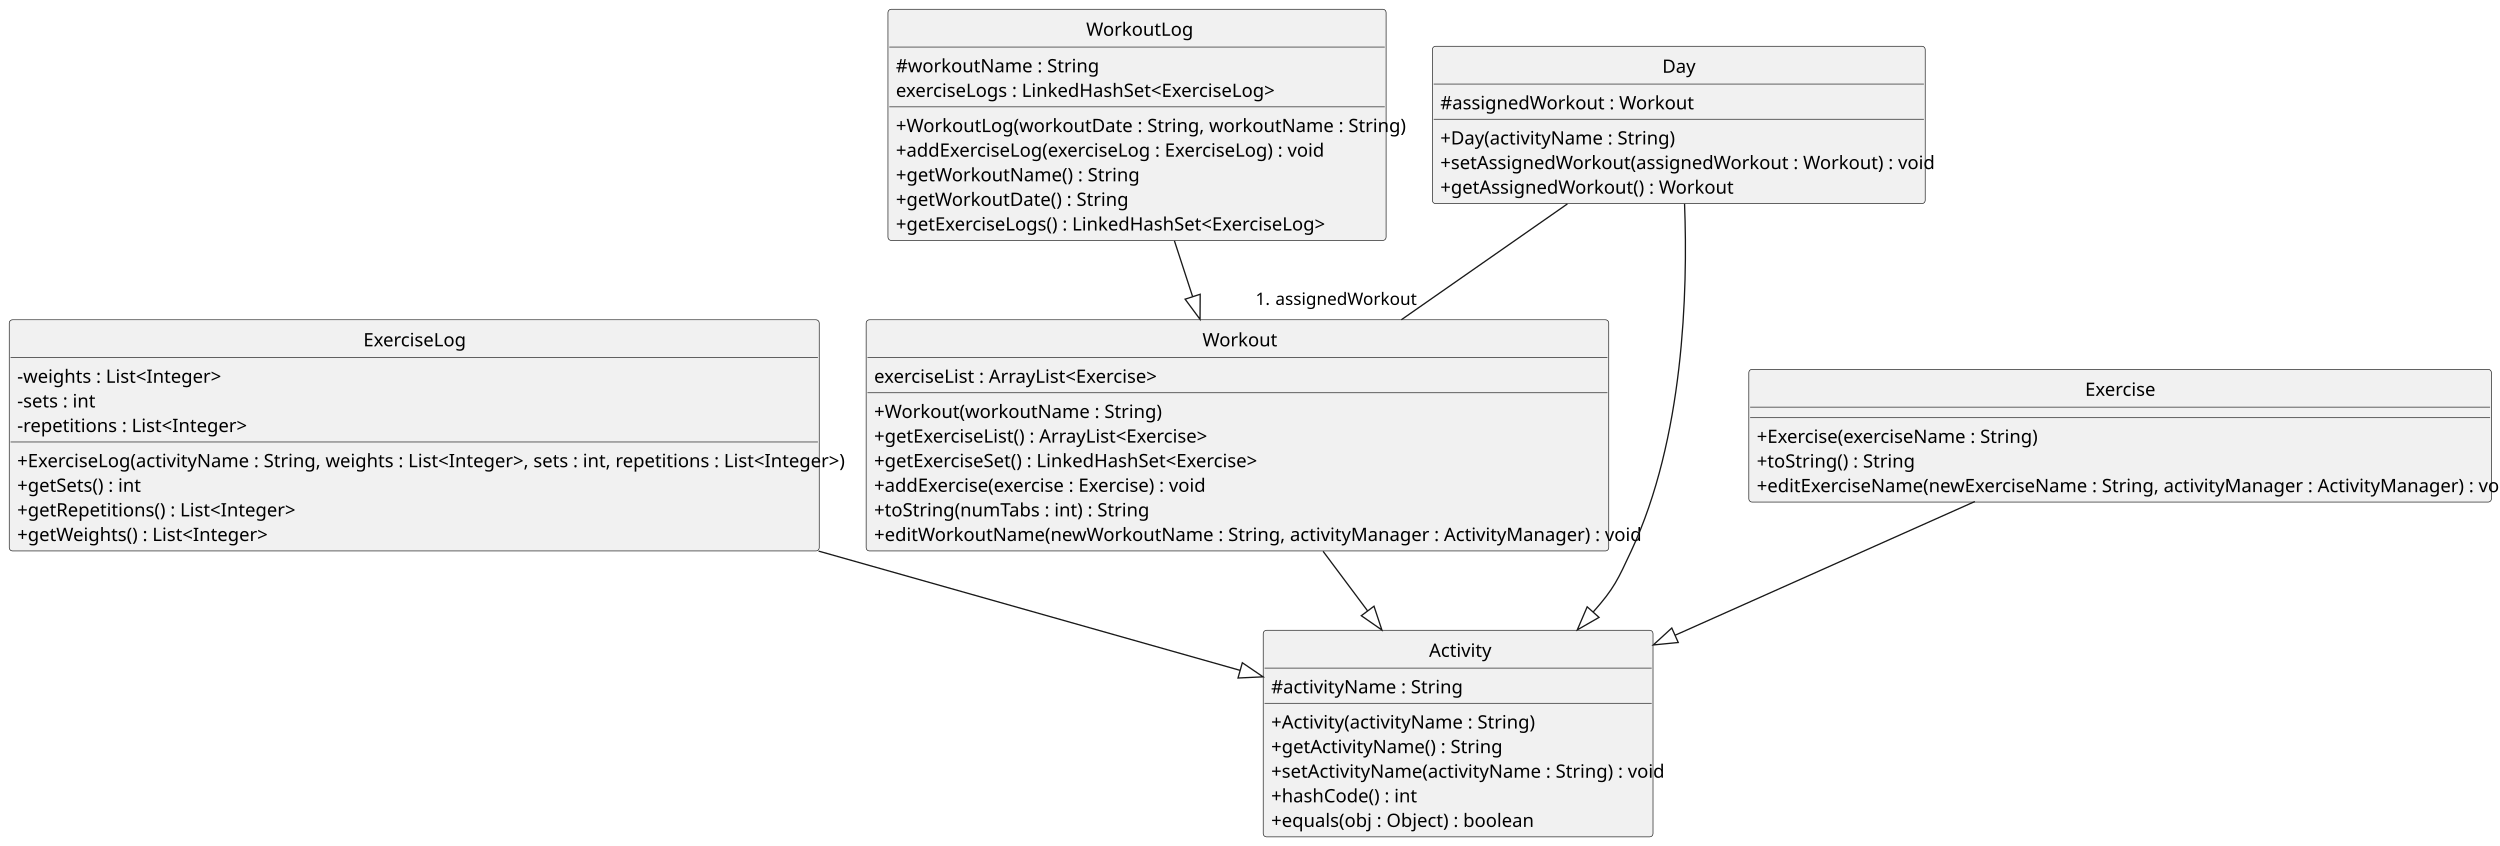
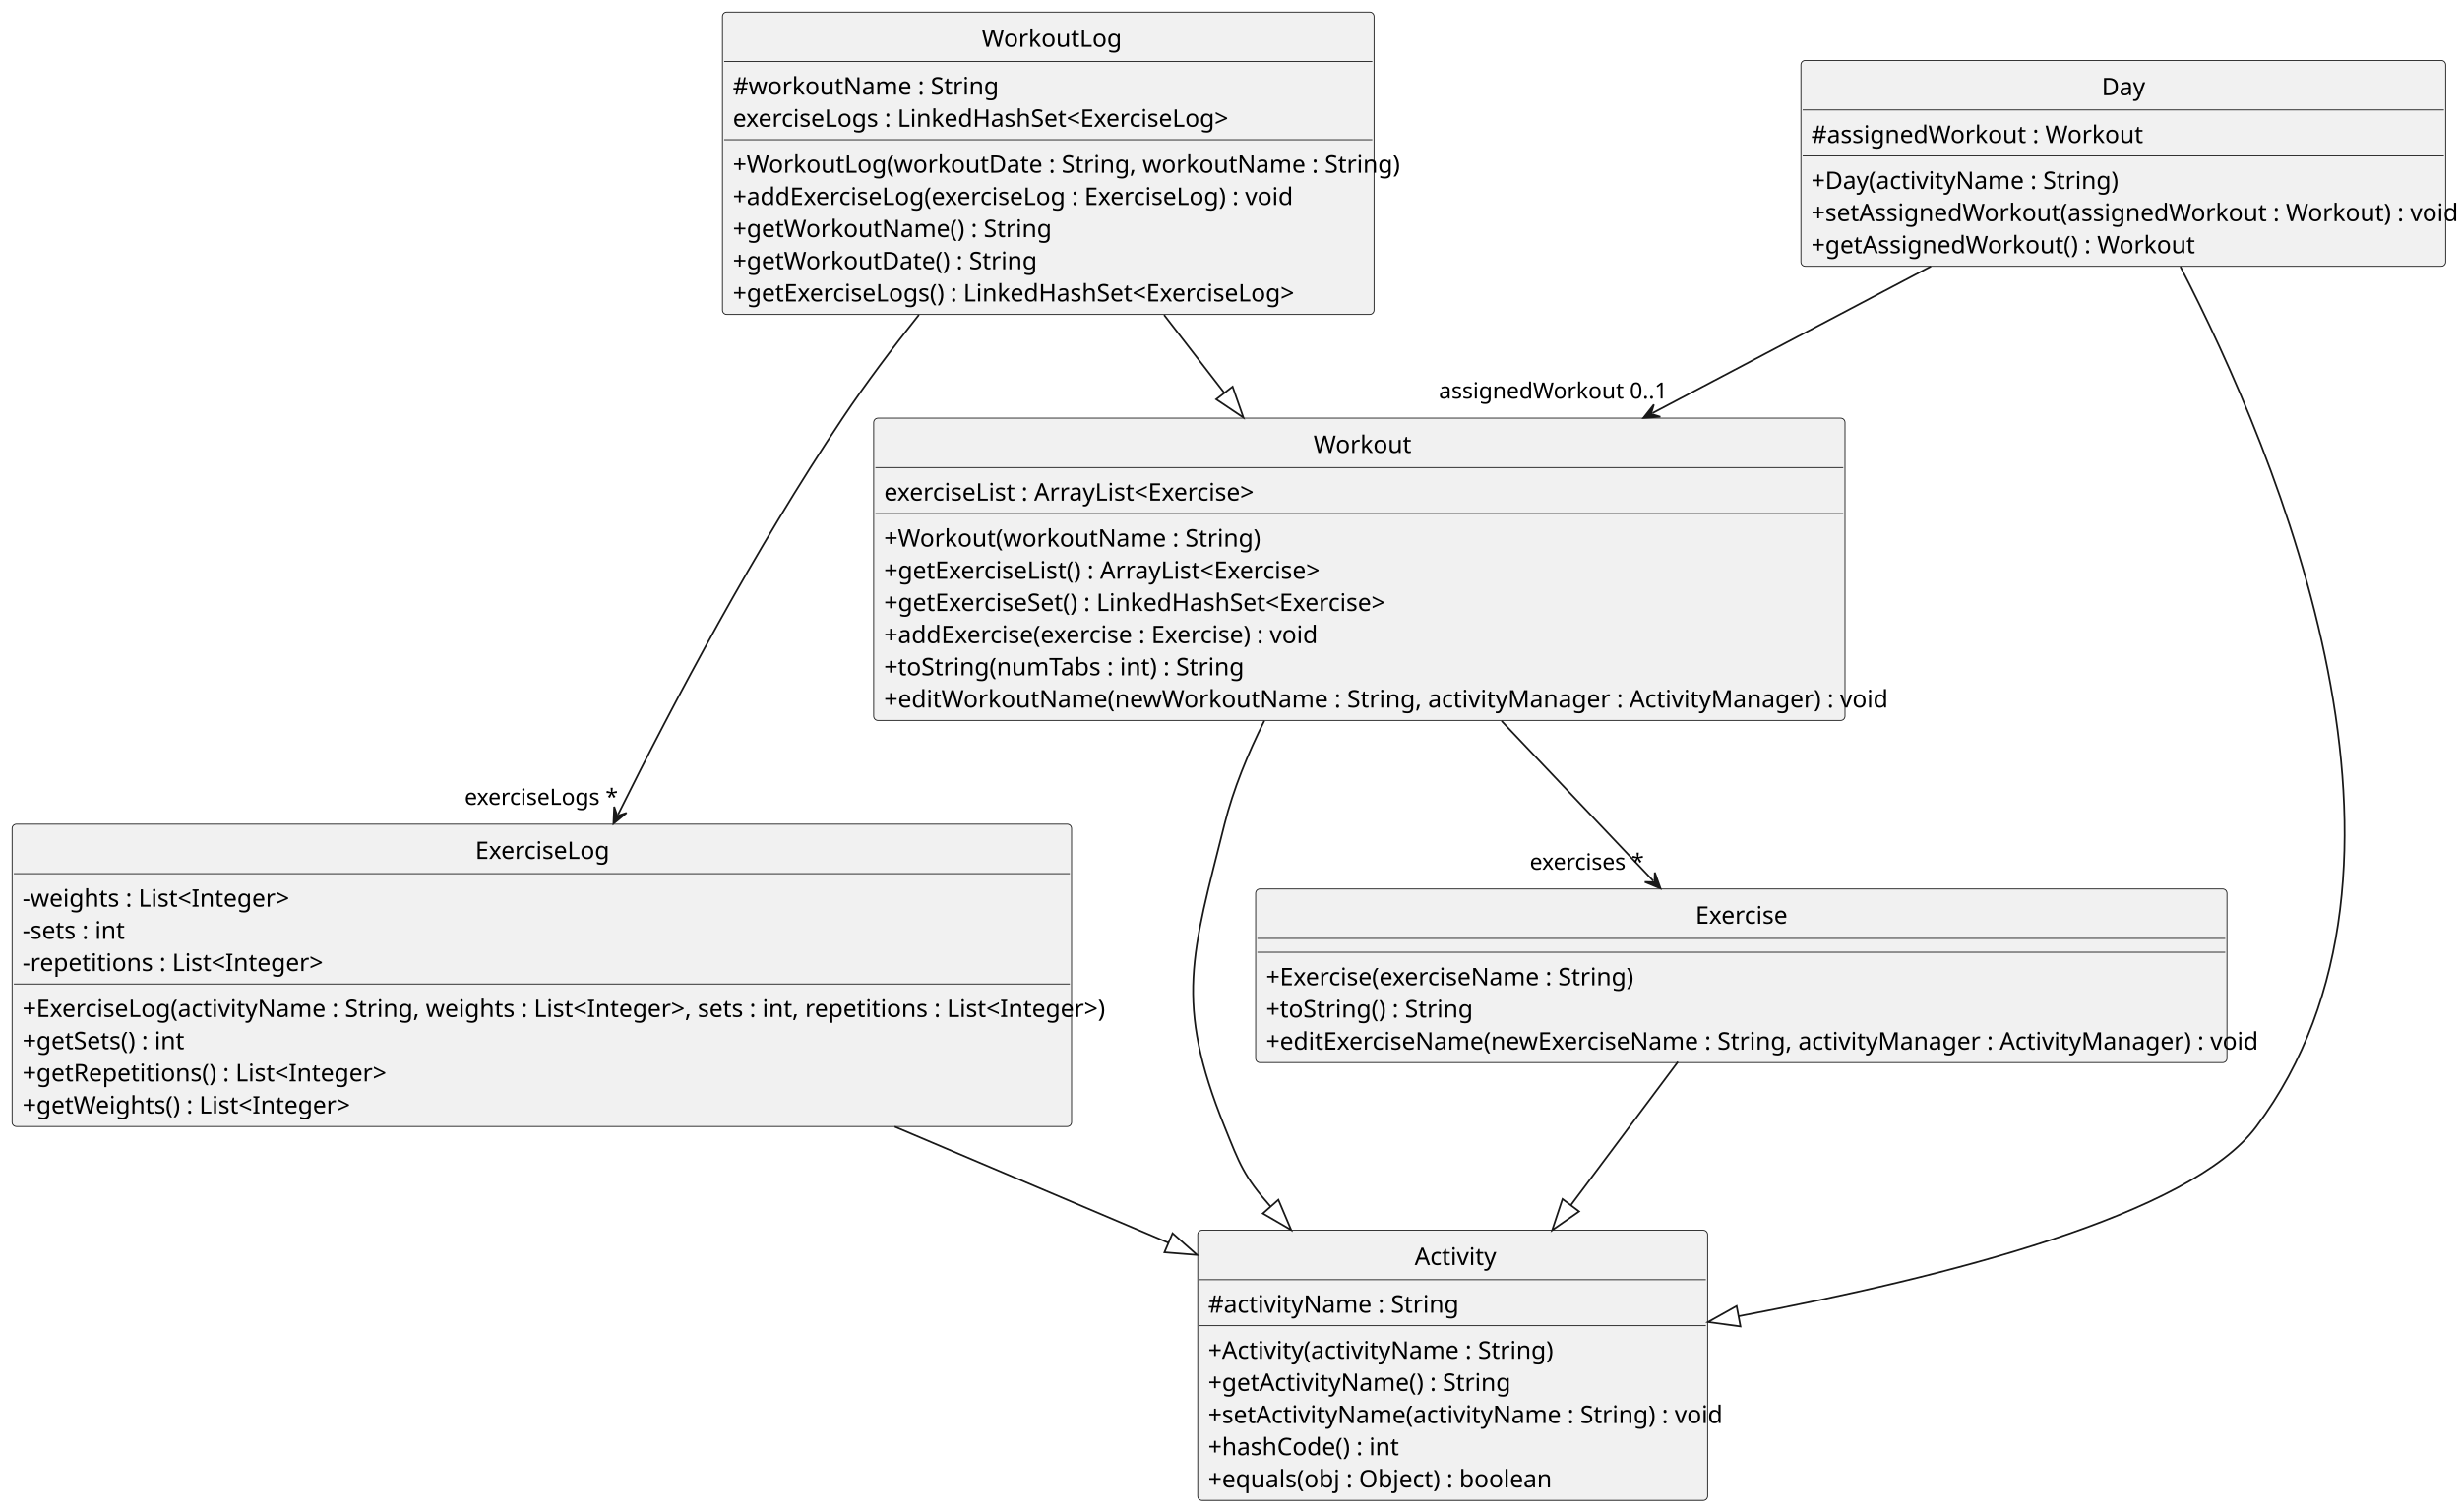
- <svg xmlns="http://www.w3.org/2000/svg" contentStyleType="text/css" height="640px" preserveAspectRatio="none" style="width:1892px;height:640px;background:#FFFFFF;" version="1.1" viewBox="0 0 1892 640" width="1892px" zoomAndPan="magnify">
+ <svg xmlns="http://www.w3.org/2000/svg" contentStyleType="text/css" height="525px" preserveAspectRatio="none" style="width:854px;height:525px;background:#FFFFFF;" version="1.1" viewBox="0 0 854 525" width="854.4px" zoomAndPan="magnify">
  <defs />
  <g>
    <g id="elem_Activity">
-       <rect codeLine="4" fill="#F1F1F1" height="156.348" id="Activity" rx="2.5" ry="2.5" style="stroke:#181818;stroke-width:0.5;" width="295" x="956" y="477" />
-       <text fill="#000000" font-family="sans-serif" font-size="14" lengthAdjust="spacing" textLength="44" x="1081.5" y="497.107">Activity</text>
-       <line style="stroke:#181818;stroke-width:0.5;" x1="957" x2="1250" y1="505.621" y2="505.621" />
-       <text fill="#000000" font-family="sans-serif" font-size="14" lengthAdjust="spacing" textLength="136" x="962" y="524.729">#activityName : String</text>
-       <line style="stroke:#181818;stroke-width:0.5;" x1="957" x2="1250" y1="532.242" y2="532.242" />
-       <text fill="#000000" font-family="sans-serif" font-size="14" lengthAdjust="spacing" textLength="190" x="962" y="551.35">+Activity(activityName : String)</text>
-       <text fill="#000000" font-family="sans-serif" font-size="14" lengthAdjust="spacing" textLength="167" x="962" y="569.971">+getActivityName() : String</text>
-       <text fill="#000000" font-family="sans-serif" font-size="14" lengthAdjust="spacing" textLength="283" x="962" y="588.592">+setActivityName(activityName : String) : void</text>
-       <text fill="#000000" font-family="sans-serif" font-size="14" lengthAdjust="spacing" textLength="110" x="962" y="607.213">+hashCode() : int</text>
-       <text fill="#000000" font-family="sans-serif" font-size="14" lengthAdjust="spacing" textLength="195" x="962" y="625.834">+equals(obj : Object) : boolean</text>
+       <rect codeLine="4" fill="#F1F1F1" height="93.809" id="Activity" rx="1.5" ry="1.5" style="stroke:#181818;stroke-width:0.3;" width="177" x="415.8" y="427.2" />
+       <text fill="#000000" font-family="sans-serif" font-size="8.4" lengthAdjust="spacing" textLength="26.4" x="491.1" y="439.264">Activity</text>
+       <line style="stroke:#181818;stroke-width:0.3;" x1="416.4" x2="592.2" y1="444.373" y2="444.373" />
+       <text fill="#000000" font-family="sans-serif" font-size="8.4" lengthAdjust="spacing" textLength="81.6" x="419.4" y="455.837">#activityName : String</text>
+       <line style="stroke:#181818;stroke-width:0.3;" x1="416.4" x2="592.2" y1="460.345" y2="460.345" />
+       <text fill="#000000" font-family="sans-serif" font-size="8.4" lengthAdjust="spacing" textLength="114" x="419.4" y="471.81">+Activity(activityName : String)</text>
+       <text fill="#000000" font-family="sans-serif" font-size="8.4" lengthAdjust="spacing" textLength="100.2" x="419.4" y="482.982">+getActivityName() : String</text>
+       <text fill="#000000" font-family="sans-serif" font-size="8.4" lengthAdjust="spacing" textLength="169.8" x="419.4" y="494.155">+setActivityName(activityName : String) : void</text>
+       <text fill="#000000" font-family="sans-serif" font-size="8.4" lengthAdjust="spacing" textLength="66" x="419.4" y="505.328">+hashCode() : int</text>
+       <text fill="#000000" font-family="sans-serif" font-size="8.4" lengthAdjust="spacing" textLength="117" x="419.4" y="516.5">+equals(obj : Object) : boolean</text>
    </g>
    <g id="elem_ExerciseLog">
-       <rect codeLine="12" fill="#F1F1F1" height="174.969" id="ExerciseLog" rx="2.5" ry="2.5" style="stroke:#181818;stroke-width:0.5;" width="613" x="7" y="242" />
-       <text fill="#000000" font-family="sans-serif" font-size="14" lengthAdjust="spacing" textLength="77" x="275" y="262.107">ExerciseLog</text>
-       <line style="stroke:#181818;stroke-width:0.5;" x1="8" x2="619" y1="270.621" y2="270.621" />
-       <text fill="#000000" font-family="sans-serif" font-size="14" lengthAdjust="spacing" textLength="146" x="13" y="289.728">-weights : List&lt;Integer&gt;</text>
-       <text fill="#000000" font-family="sans-serif" font-size="14" lengthAdjust="spacing" textLength="58" x="13" y="308.35">-sets : int</text>
-       <text fill="#000000" font-family="sans-serif" font-size="14" lengthAdjust="spacing" textLength="165" x="13" y="326.971">-repetitions : List&lt;Integer&gt;</text>
-       <line style="stroke:#181818;stroke-width:0.5;" x1="8" x2="619" y1="334.484" y2="334.484" />
-       <text fill="#000000" font-family="sans-serif" font-size="14" lengthAdjust="spacing" textLength="601" x="13" y="353.592">+ExerciseLog(activityName : String, weights : List&lt;Integer&gt;, sets : int, repetitions : List&lt;Integer&gt;)</text>
-       <text fill="#000000" font-family="sans-serif" font-size="14" lengthAdjust="spacing" textLength="93" x="13" y="372.213">+getSets() : int</text>
-       <text fill="#000000" font-family="sans-serif" font-size="14" lengthAdjust="spacing" textLength="203" x="13" y="390.834">+getRepetitions() : List&lt;Integer&gt;</text>
-       <text fill="#000000" font-family="sans-serif" font-size="14" lengthAdjust="spacing" textLength="183" x="13" y="409.455">+getWeights() : List&lt;Integer&gt;</text>
+       <rect codeLine="12" fill="#F1F1F1" height="104.981" id="ExerciseLog" rx="1.5" ry="1.5" style="stroke:#181818;stroke-width:0.3;" width="367.8" x="4.2" y="286.2" />
+       <text fill="#000000" font-family="sans-serif" font-size="8.4" lengthAdjust="spacing" textLength="46.2" x="165" y="298.264">ExerciseLog</text>
+       <line style="stroke:#181818;stroke-width:0.3;" x1="4.8" x2="371.4" y1="303.373" y2="303.373" />
+       <text fill="#000000" font-family="sans-serif" font-size="8.4" lengthAdjust="spacing" textLength="87.6" x="7.8" y="314.837">-weights : List&lt;Integer&gt;</text>
+       <text fill="#000000" font-family="sans-serif" font-size="8.4" lengthAdjust="spacing" textLength="34.8" x="7.8" y="326.01">-sets : int</text>
+       <text fill="#000000" font-family="sans-serif" font-size="8.4" lengthAdjust="spacing" textLength="99" x="7.8" y="337.182">-repetitions : List&lt;Integer&gt;</text>
+       <line style="stroke:#181818;stroke-width:0.3;" x1="4.8" x2="371.4" y1="341.691" y2="341.691" />
+       <text fill="#000000" font-family="sans-serif" font-size="8.4" lengthAdjust="spacing" textLength="360.6" x="7.8" y="353.155">+ExerciseLog(activityName : String, weights : List&lt;Integer&gt;, sets : int, repetitions : List&lt;Integer&gt;)</text>
+       <text fill="#000000" font-family="sans-serif" font-size="8.4" lengthAdjust="spacing" textLength="55.8" x="7.8" y="364.328">+getSets() : int</text>
+       <text fill="#000000" font-family="sans-serif" font-size="8.4" lengthAdjust="spacing" textLength="121.8" x="7.8" y="375.5">+getRepetitions() : List&lt;Integer&gt;</text>
+       <text fill="#000000" font-family="sans-serif" font-size="8.4" lengthAdjust="spacing" textLength="109.8" x="7.8" y="386.673">+getWeights() : List&lt;Integer&gt;</text>
    </g>
    <g id="elem_WorkoutLog">
-       <rect codeLine="22" fill="#F1F1F1" height="174.969" id="WorkoutLog" rx="2.5" ry="2.5" style="stroke:#181818;stroke-width:0.5;" width="377" x="672" y="7" />
-       <text fill="#000000" font-family="sans-serif" font-size="14" lengthAdjust="spacing" textLength="77" x="822" y="27.107">WorkoutLog</text>
-       <line style="stroke:#181818;stroke-width:0.5;" x1="673" x2="1048" y1="35.621" y2="35.621" />
-       <text fill="#000000" font-family="sans-serif" font-size="14" lengthAdjust="spacing" textLength="142" x="678" y="54.728">#workoutName : String</text>
-       <text fill="#000000" font-family="sans-serif" font-size="14" lengthAdjust="spacing" textLength="283" x="678" y="73.35">exerciseLogs : LinkedHashSet&lt;ExerciseLog&gt;</text>
-       <line style="stroke:#181818;stroke-width:0.5;" x1="673" x2="1048" y1="80.863" y2="80.863" />
-       <text fill="#000000" font-family="sans-serif" font-size="14" lengthAdjust="spacing" textLength="365" x="678" y="99.971">+WorkoutLog(workoutDate : String, workoutName : String)</text>
-       <text fill="#000000" font-family="sans-serif" font-size="14" lengthAdjust="spacing" textLength="322" x="678" y="118.592">+addExerciseLog(exerciseLog : ExerciseLog) : void</text>
-       <text fill="#000000" font-family="sans-serif" font-size="14" lengthAdjust="spacing" textLength="176" x="678" y="137.213">+getWorkoutName() : String</text>
-       <text fill="#000000" font-family="sans-serif" font-size="14" lengthAdjust="spacing" textLength="170" x="678" y="155.834">+getWorkoutDate() : String</text>
-       <text fill="#000000" font-family="sans-serif" font-size="14" lengthAdjust="spacing" textLength="322" x="678" y="174.455">+getExerciseLogs() : LinkedHashSet&lt;ExerciseLog&gt;</text>
+       <rect codeLine="22" fill="#F1F1F1" height="104.981" id="WorkoutLog" rx="1.5" ry="1.5" style="stroke:#181818;stroke-width:0.3;" width="226.2" x="250.8" y="4.2" />
+       <text fill="#000000" font-family="sans-serif" font-size="8.4" lengthAdjust="spacing" textLength="46.2" x="340.8" y="16.265">WorkoutLog</text>
+       <line style="stroke:#181818;stroke-width:0.3;" x1="251.4" x2="476.4" y1="21.373" y2="21.373" />
+       <text fill="#000000" font-family="sans-serif" font-size="8.4" lengthAdjust="spacing" textLength="85.2" x="254.4" y="32.837">#workoutName : String</text>
+       <text fill="#000000" font-family="sans-serif" font-size="8.4" lengthAdjust="spacing" textLength="169.8" x="254.4" y="44.01">exerciseLogs : LinkedHashSet&lt;ExerciseLog&gt;</text>
+       <line style="stroke:#181818;stroke-width:0.3;" x1="251.4" x2="476.4" y1="48.518" y2="48.518" />
+       <text fill="#000000" font-family="sans-serif" font-size="8.4" lengthAdjust="spacing" textLength="219" x="254.4" y="59.982">+WorkoutLog(workoutDate : String, workoutName : String)</text>
+       <text fill="#000000" font-family="sans-serif" font-size="8.4" lengthAdjust="spacing" textLength="193.2" x="254.4" y="71.155">+addExerciseLog(exerciseLog : ExerciseLog) : void</text>
+       <text fill="#000000" font-family="sans-serif" font-size="8.4" lengthAdjust="spacing" textLength="105.6" x="254.4" y="82.328">+getWorkoutName() : String</text>
+       <text fill="#000000" font-family="sans-serif" font-size="8.4" lengthAdjust="spacing" textLength="102" x="254.4" y="93.5">+getWorkoutDate() : String</text>
+       <text fill="#000000" font-family="sans-serif" font-size="8.4" lengthAdjust="spacing" textLength="193.2" x="254.4" y="104.673">+getExerciseLogs() : LinkedHashSet&lt;ExerciseLog&gt;</text>
    </g>
    <g id="elem_Workout">
-       <rect codeLine="45" fill="#F1F1F1" height="174.969" id="Workout" rx="2.5" ry="2.5" style="stroke:#181818;stroke-width:0.5;" width="562" x="655.5" y="242" />
-       <text fill="#000000" font-family="sans-serif" font-size="14" lengthAdjust="spacing" textLength="53" x="910" y="262.107">Workout</text>
-       <line style="stroke:#181818;stroke-width:0.5;" x1="656.5" x2="1216.5" y1="270.621" y2="270.621" />
-       <text fill="#000000" font-family="sans-serif" font-size="14" lengthAdjust="spacing" textLength="211" x="661.5" y="289.728">exerciseList : ArrayList&lt;Exercise&gt;</text>
-       <line style="stroke:#181818;stroke-width:0.5;" x1="656.5" x2="1216.5" y1="297.242" y2="297.242" />
-       <text fill="#000000" font-family="sans-serif" font-size="14" lengthAdjust="spacing" textLength="205" x="661.5" y="316.35">+Workout(workoutName : String)</text>
-       <text fill="#000000" font-family="sans-serif" font-size="14" lengthAdjust="spacing" textLength="250" x="661.5" y="334.971">+getExerciseList() : ArrayList&lt;Exercise&gt;</text>
-       <text fill="#000000" font-family="sans-serif" font-size="14" lengthAdjust="spacing" textLength="288" x="661.5" y="353.592">+getExerciseSet() : LinkedHashSet&lt;Exercise&gt;</text>
-       <text fill="#000000" font-family="sans-serif" font-size="14" lengthAdjust="spacing" textLength="250" x="661.5" y="372.213">+addExercise(exercise : Exercise) : void</text>
-       <text fill="#000000" font-family="sans-serif" font-size="14" lengthAdjust="spacing" textLength="202" x="661.5" y="390.834">+toString(numTabs : int) : String</text>
-       <text fill="#000000" font-family="sans-serif" font-size="14" lengthAdjust="spacing" textLength="550" x="661.5" y="409.455">+editWorkoutName(newWorkoutName : String, activityManager : ActivityManager) : void</text>
+       <rect codeLine="45" fill="#F1F1F1" height="104.981" id="Workout" rx="1.5" ry="1.5" style="stroke:#181818;stroke-width:0.3;" width="337.2" x="303.3" y="145.2" />
+       <text fill="#000000" font-family="sans-serif" font-size="8.4" lengthAdjust="spacing" textLength="31.8" x="456" y="157.264">Workout</text>
+       <line style="stroke:#181818;stroke-width:0.3;" x1="303.9" x2="639.9" y1="162.373" y2="162.373" />
+       <text fill="#000000" font-family="sans-serif" font-size="8.4" lengthAdjust="spacing" textLength="126.6" x="306.9" y="173.837">exerciseList : ArrayList&lt;Exercise&gt;</text>
+       <line style="stroke:#181818;stroke-width:0.3;" x1="303.9" x2="639.9" y1="178.345" y2="178.345" />
+       <text fill="#000000" font-family="sans-serif" font-size="8.4" lengthAdjust="spacing" textLength="123" x="306.9" y="189.81">+Workout(workoutName : String)</text>
+       <text fill="#000000" font-family="sans-serif" font-size="8.4" lengthAdjust="spacing" textLength="150" x="306.9" y="200.982">+getExerciseList() : ArrayList&lt;Exercise&gt;</text>
+       <text fill="#000000" font-family="sans-serif" font-size="8.4" lengthAdjust="spacing" textLength="172.8" x="306.9" y="212.155">+getExerciseSet() : LinkedHashSet&lt;Exercise&gt;</text>
+       <text fill="#000000" font-family="sans-serif" font-size="8.4" lengthAdjust="spacing" textLength="150" x="306.9" y="223.328">+addExercise(exercise : Exercise) : void</text>
+       <text fill="#000000" font-family="sans-serif" font-size="8.4" lengthAdjust="spacing" textLength="121.2" x="306.9" y="234.5">+toString(numTabs : int) : String</text>
+       <text fill="#000000" font-family="sans-serif" font-size="8.4" lengthAdjust="spacing" textLength="330" x="306.9" y="245.673">+editWorkoutName(newWorkoutName : String, activityManager : ActivityManager) : void</text>
    </g>
    <g id="elem_Day">
-       <rect codeLine="32" fill="#F1F1F1" height="119.106" id="Day" rx="2.5" ry="2.5" style="stroke:#181818;stroke-width:0.5;" width="373" x="1084" y="35" />
-       <text fill="#000000" font-family="sans-serif" font-size="14" lengthAdjust="spacing" textLength="25" x="1258" y="55.107">Day</text>
-       <line style="stroke:#181818;stroke-width:0.5;" x1="1085" x2="1456" y1="63.621" y2="63.621" />
-       <text fill="#000000" font-family="sans-serif" font-size="14" lengthAdjust="spacing" textLength="183" x="1090" y="82.728">#assignedWorkout : Workout</text>
-       <line style="stroke:#181818;stroke-width:0.5;" x1="1085" x2="1456" y1="90.242" y2="90.242" />
-       <text fill="#000000" font-family="sans-serif" font-size="14" lengthAdjust="spacing" textLength="171" x="1090" y="109.35">+Day(activityName : String)</text>
-       <text fill="#000000" font-family="sans-serif" font-size="14" lengthAdjust="spacing" textLength="361" x="1090" y="127.971">+setAssignedWorkout(assignedWorkout : Workout) : void</text>
-       <text fill="#000000" font-family="sans-serif" font-size="14" lengthAdjust="spacing" textLength="214" x="1090" y="146.592">+getAssignedWorkout() : Workout</text>
+       <rect codeLine="32" fill="#F1F1F1" height="71.463" id="Day" rx="1.5" ry="1.5" style="stroke:#181818;stroke-width:0.3;" width="223.8" x="625.2" y="21" />
+       <text fill="#000000" font-family="sans-serif" font-size="8.4" lengthAdjust="spacing" textLength="15" x="729.6" y="33.065">Day</text>
+       <line style="stroke:#181818;stroke-width:0.3;" x1="625.8" x2="848.4" y1="38.173" y2="38.173" />
+       <text fill="#000000" font-family="sans-serif" font-size="8.4" lengthAdjust="spacing" textLength="109.8" x="628.8" y="49.637">#assignedWorkout : Workout</text>
+       <line style="stroke:#181818;stroke-width:0.3;" x1="625.8" x2="848.4" y1="54.145" y2="54.145" />
+       <text fill="#000000" font-family="sans-serif" font-size="8.4" lengthAdjust="spacing" textLength="102.6" x="628.8" y="65.61">+Day(activityName : String)</text>
+       <text fill="#000000" font-family="sans-serif" font-size="8.4" lengthAdjust="spacing" textLength="216.6" x="628.8" y="76.782">+setAssignedWorkout(assignedWorkout : Workout) : void</text>
+       <text fill="#000000" font-family="sans-serif" font-size="8.4" lengthAdjust="spacing" textLength="128.4" x="628.8" y="87.955">+getAssignedWorkout() : Workout</text>
    </g>
    <g id="elem_Exercise">
-       <rect codeLine="39" fill="#F1F1F1" height="100.484" id="Exercise" rx="2.5" ry="2.5" style="stroke:#181818;stroke-width:0.5;" width="562" x="1323.5" y="279.5" />
-       <text fill="#000000" font-family="sans-serif" font-size="14" lengthAdjust="spacing" textLength="53" x="1578" y="299.607">Exercise</text>
-       <line style="stroke:#181818;stroke-width:0.5;" x1="1324.5" x2="1884.5" y1="308.121" y2="308.121" />
-       <line style="stroke:#181818;stroke-width:0.5;" x1="1324.5" x2="1884.5" y1="316.121" y2="316.121" />
-       <text fill="#000000" font-family="sans-serif" font-size="14" lengthAdjust="spacing" textLength="208" x="1329.5" y="335.228">+Exercise(exerciseName : String)</text>
-       <text fill="#000000" font-family="sans-serif" font-size="14" lengthAdjust="spacing" textLength="116" x="1329.5" y="353.85">+toString() : String</text>
-       <text fill="#000000" font-family="sans-serif" font-size="14" lengthAdjust="spacing" textLength="550" x="1329.5" y="372.471">+editExerciseName(newExerciseName : String, activityManager : ActivityManager) : void</text>
+       <rect codeLine="39" fill="#F1F1F1" height="60.291" id="Exercise" rx="1.5" ry="1.5" style="stroke:#181818;stroke-width:0.3;" width="337.2" x="435.9" y="308.7" />
+       <text fill="#000000" font-family="sans-serif" font-size="8.4" lengthAdjust="spacing" textLength="31.8" x="588.6" y="320.764">Exercise</text>
+       <line style="stroke:#181818;stroke-width:0.3;" x1="436.5" x2="772.5" y1="325.873" y2="325.873" />
+       <line style="stroke:#181818;stroke-width:0.3;" x1="436.5" x2="772.5" y1="330.673" y2="330.673" />
+       <text fill="#000000" font-family="sans-serif" font-size="8.4" lengthAdjust="spacing" textLength="124.8" x="439.5" y="342.137">+Exercise(exerciseName : String)</text>
+       <text fill="#000000" font-family="sans-serif" font-size="8.4" lengthAdjust="spacing" textLength="69.6" x="439.5" y="353.31">+toString() : String</text>
+       <text fill="#000000" font-family="sans-serif" font-size="8.4" lengthAdjust="spacing" textLength="330" x="439.5" y="364.482">+editExerciseName(newExerciseName : String, activityManager : ActivityManager) : void</text>
    </g>
    <g id="link_ExerciseLog_Activity">
-       <path codeLine="21" d="M619.5,417.07 C735.04,449.76 843.98,480.579 938.56,507.339 " fill="none" id="ExerciseLog-to-Activity" style="stroke:#181818;stroke-width:1.0;" />
-       <polygon fill="none" points="955.88,512.24,940.193,501.566,936.926,513.113,955.88,512.24" style="stroke:#181818;stroke-width:1.0;" />
+       <path codeLine="21" d="M310.578,391.242 C345.576,406.086 373.092,417.75 405.648,431.562 " fill="none" id="ExerciseLog-to-Activity" style="stroke:#181818;stroke-width:0.6;" />
+       <polygon fill="none" points="415.59,435.78,407.054,428.248,404.242,434.876,415.59,435.78" style="stroke:#181818;stroke-width:0.6;" />
    </g>
    <g id="link_WorkoutLog_Workout">
-       <path codeLine="31" d="M888.8,182.26 C895.13,201.67 896.269,205.147 902.599,224.557 " fill="none" id="WorkoutLog-to-Workout" style="stroke:#181818;stroke-width:1.0;" />
-       <polygon fill="none" points="908.18,241.67,908.303,222.697,896.895,226.417,908.18,241.67" style="stroke:#181818;stroke-width:1.0;" />
+       <path codeLine="31" d="M404.118,109.356 C413.112,121.002 416.048,124.81 425.048,136.456 " fill="none" id="WorkoutLog-to-Workout" style="stroke:#181818;stroke-width:0.6;" />
+       <polygon fill="none" points="431.652,145.002,427.897,134.255,422.2,138.658,431.652,145.002" style="stroke:#181818;stroke-width:0.6;" />
    </g>
    <g id="link_Day_Activity">
-       <path codeLine="38" d="M1274.87,154.25 C1277.44,221.1 1274.22,332.03 1234.5,417 C1224.47,438.46 1221.681,445.247 1205.661,463.237 " fill="none" id="Day-to-Activity" style="stroke:#181818;stroke-width:1.0;" />
-       <polygon fill="none" points="1193.69,476.68,1210.141,467.228,1201.18,459.247,1193.69,476.68" style="stroke:#181818;stroke-width:1.0;" />
+       <path codeLine="38" d="M756.936,92.598 C790.962,158.394 850.596,301.218 783.3,391.2 C760.242,422.034 676.257,443.292 603.543,457.068 " fill="none" id="Day-to-Activity" style="stroke:#181818;stroke-width:0.6;" />
+       <polygon fill="none" points="592.932,459.078,604.213,460.605,602.873,453.531,592.932,459.078" style="stroke:#181818;stroke-width:0.6;" />
    </g>
    <g id="link_Exercise_Activity">
-       <path codeLine="44" d="M1494.55,379.55 C1423.12,411.42 1345.579,446.008 1267.649,480.768 " fill="none" id="Exercise-to-Activity" style="stroke:#181818;stroke-width:1.0;" />
-       <polygon fill="none" points="1251.21,488.1,1270.093,486.247,1265.205,475.288,1251.21,488.1" style="stroke:#181818;stroke-width:1.0;" />
+       <path codeLine="44" d="M582.51,368.73 C569.724,385.842 559.785,399.145 545.307,418.519 " fill="none" id="Exercise-to-Activity" style="stroke:#181818;stroke-width:0.6;" />
+       <polygon fill="none" points="538.842,427.17,548.191,420.674,542.423,416.364,538.842,427.17" style="stroke:#181818;stroke-width:0.6;" />
    </g>
    <g id="link_Workout_Activity">
-       <path codeLine="54" d="M1001.31,417.23 C1015.98,436.86 1020.688,443.159 1035.038,462.369 " fill="none" id="Workout-to-Activity" style="stroke:#181818;stroke-width:1.0;" />
-       <polygon fill="none" points="1045.81,476.79,1039.844,458.779,1030.231,465.96,1045.81,476.79" style="stroke:#181818;stroke-width:1.0;" />
+       <path codeLine="54" d="M438.912,250.296 C433.206,261.714 428.136,274.038 425.1,286.2 C413.796,331.476 407.64,347.922 425.1,391.2 C430.362,404.25 431.659,408.277 441.103,419 " fill="none" id="Workout-to-Activity" style="stroke:#181818;stroke-width:0.6;" />
+       <polygon fill="none" points="448.242,427.104,443.805,416.62,438.402,421.379,448.242,427.104" style="stroke:#181818;stroke-width:0.6;" />
    </g>
    <g id="link_Day_Workout">
-       <path codeLine="55" d="M1186.22,154.3 C1148.15,180.85 1102.4,212.76 1060.53,241.98 " fill="none" id="Day-Workout" style="stroke:#181818;stroke-width:1.0;" />
-       <text fill="#000000" font-family="sans-serif" font-size="13" lengthAdjust="spacing" textLength="11" x="950.205" y="230.77">1.</text>
-       <text fill="#000000" font-family="sans-serif" font-size="13" lengthAdjust="spacing" textLength="101" x="965.205" y="230.77">assignedWorkout</text>
+       <path codeLine="55" d="M670.35,92.49 C640.122,108.42 606.958,125.905 573.683,143.449 " fill="none" id="Day-to-Workout" style="stroke:#181818;stroke-width:0.6;" />
+       <polygon fill="#181818" points="570.498,145.128,576.394,144.733,573.152,143.729,574.155,140.487,570.498,145.128" style="stroke:#181818;stroke-width:0.6;" />
+       <text fill="#000000" font-family="sans-serif" font-size="7.8" lengthAdjust="spacing" textLength="76.2" x="499.497" y="138.397">assignedWorkout 0..1</text>
+     </g>
+     <g id="link_Workout_Exercise">
+       <path codeLine="56" d="M521.274,250.356 C539.904,270 557.964,289.042 573.978,305.92 " fill="none" id="Workout-to-Exercise" style="stroke:#181818;stroke-width:0.6;" />
+       <polygon fill="#181818" points="576.456,308.532,574.48,302.963,574.391,306.356,570.998,306.267,576.456,308.532" style="stroke:#181818;stroke-width:0.6;" />
+       <text fill="#000000" font-family="sans-serif" font-size="7.8" lengthAdjust="spacing" textLength="39" x="531.067" y="302.002">exercises *</text>
+     </g>
+     <g id="link_WorkoutLog_ExerciseLog">
+       <path codeLine="57" d="M319.02,109.308 C309.834,120.822 300.528,133.188 292.5,145.2 C261.978,190.872 234.307,243.094 214.567,282.802 " fill="none" id="WorkoutLog-to-ExerciseLog" style="stroke:#181818;stroke-width:0.6;" />
+       <polygon fill="#181818" points="212.964,286.026,217.517,282.259,214.299,283.34,213.219,280.122,212.964,286.026" style="stroke:#181818;stroke-width:0.6;" />
+       <text fill="#000000" font-family="sans-serif" font-size="7.8" lengthAdjust="spacing" textLength="51.6" x="161.286" y="279.467">exerciseLogs *</text>
    </g>
  </g>
</svg>
